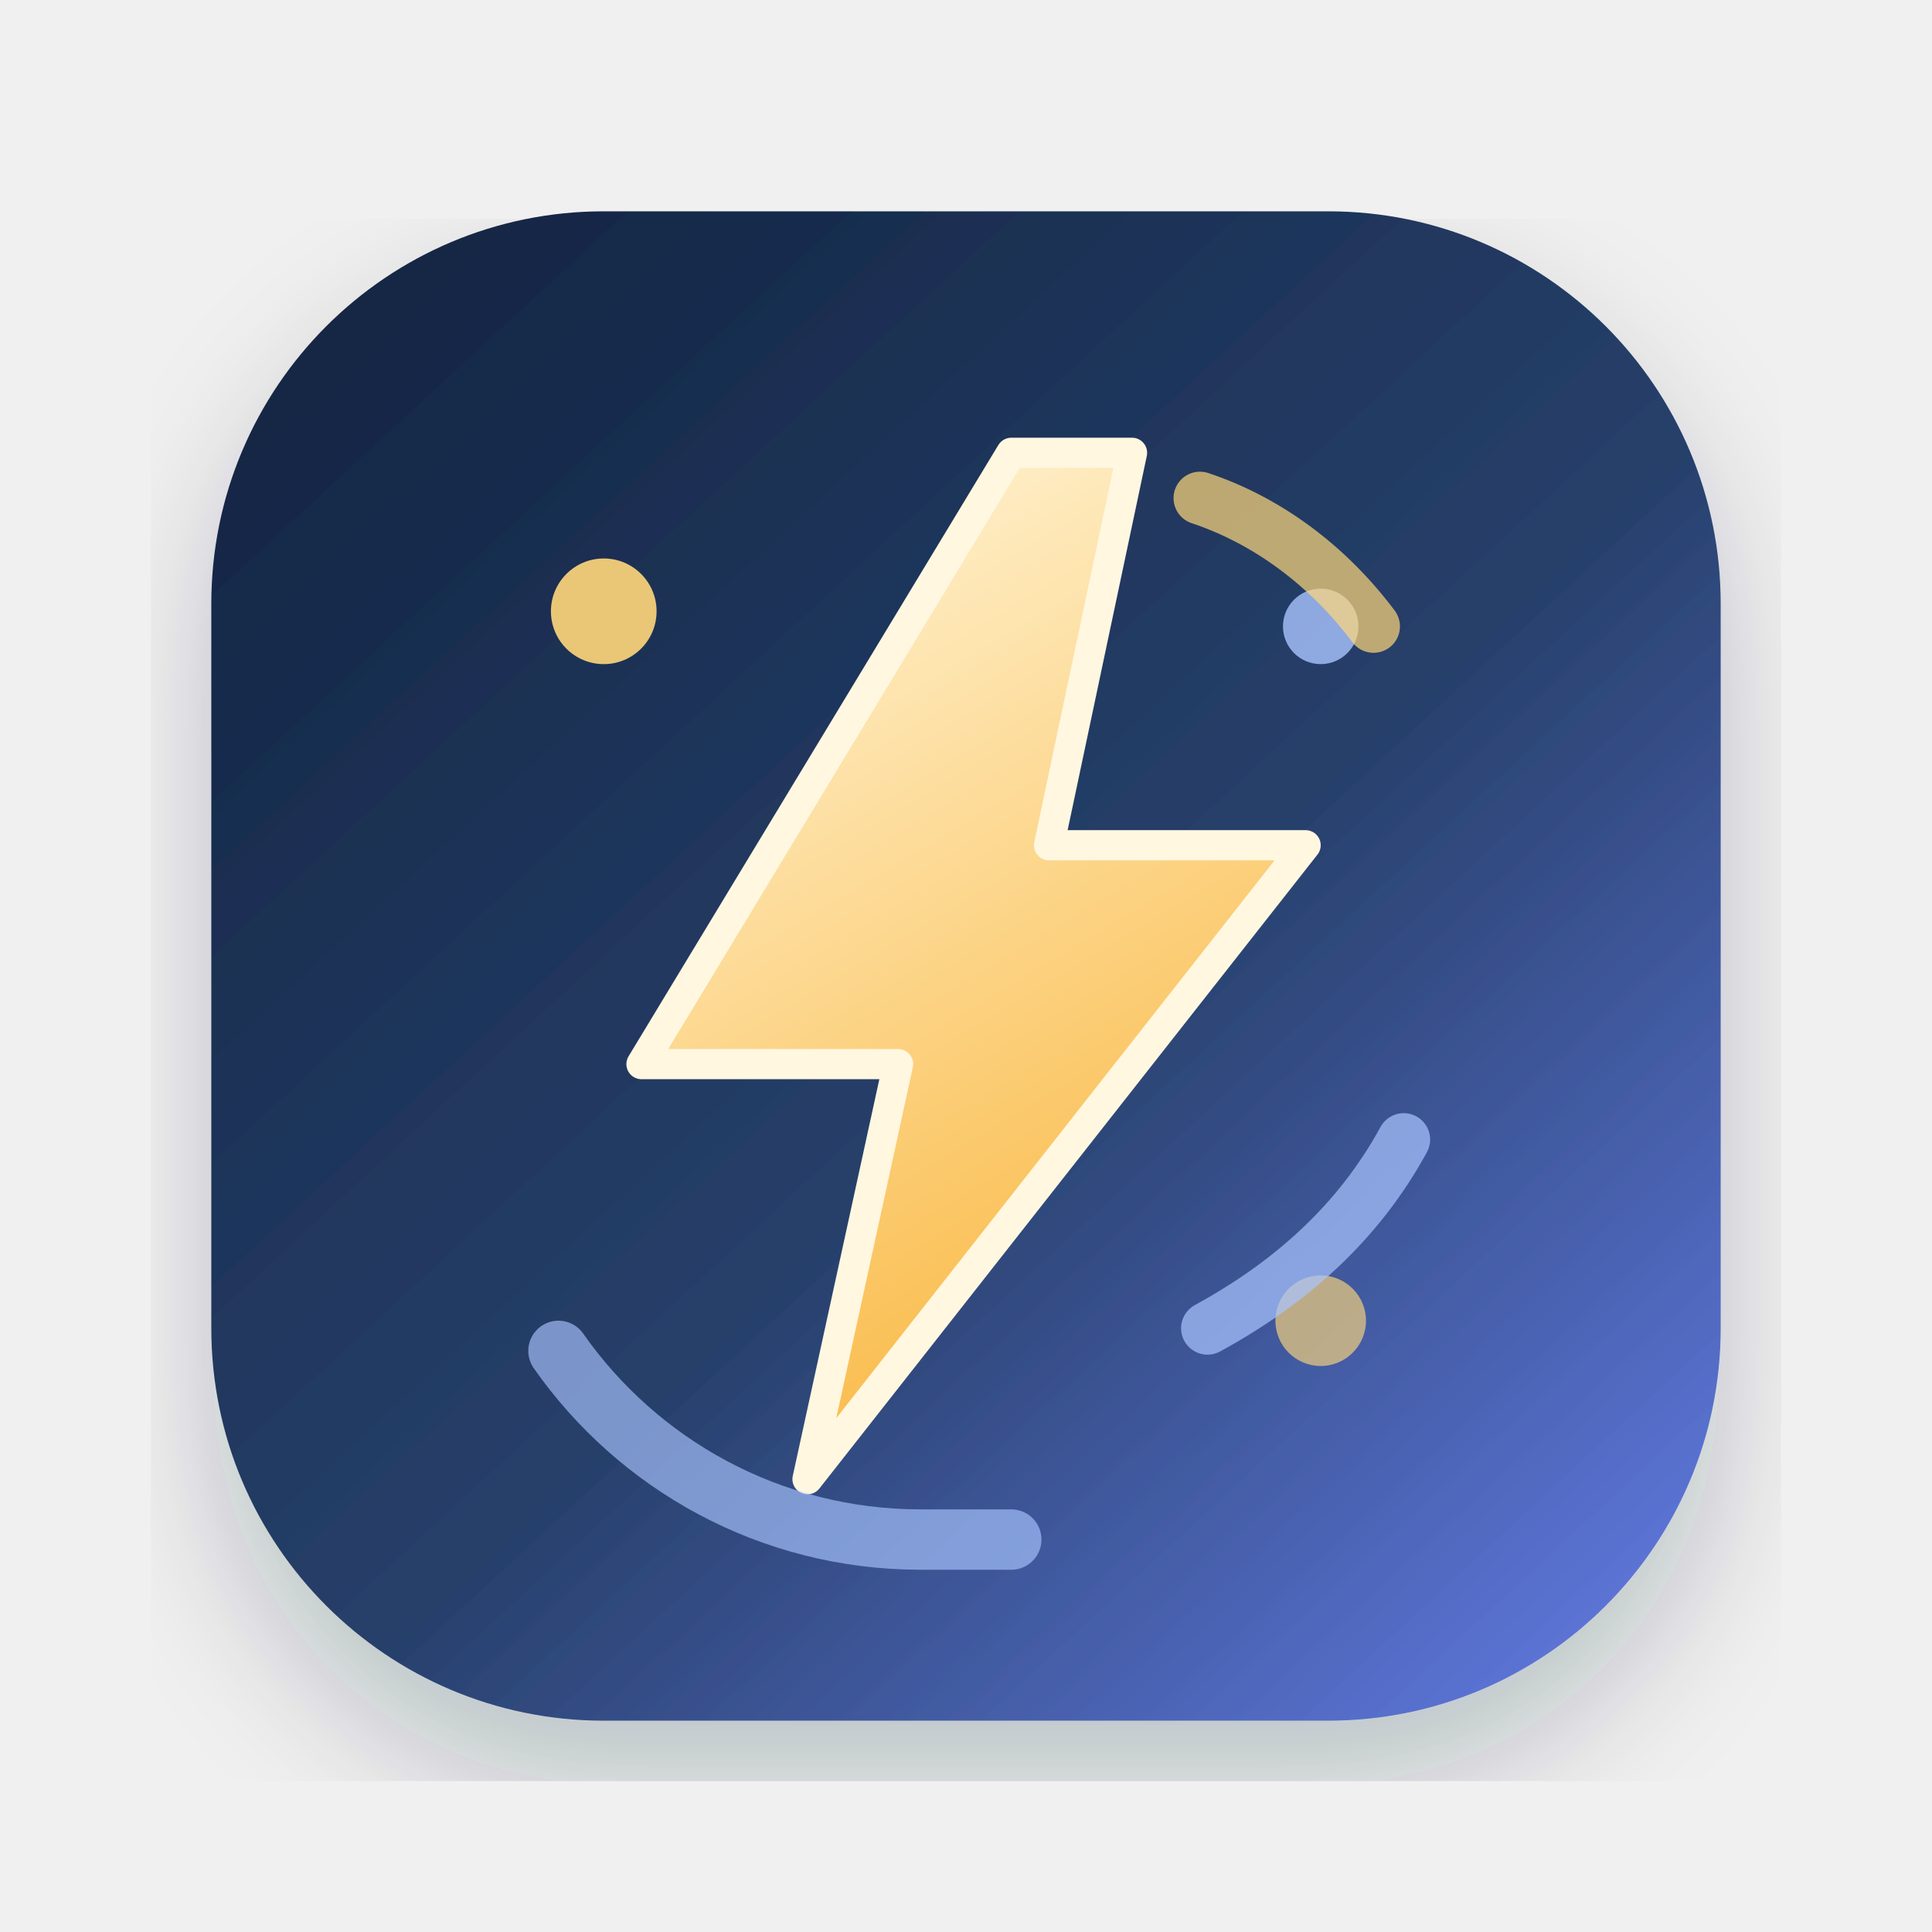
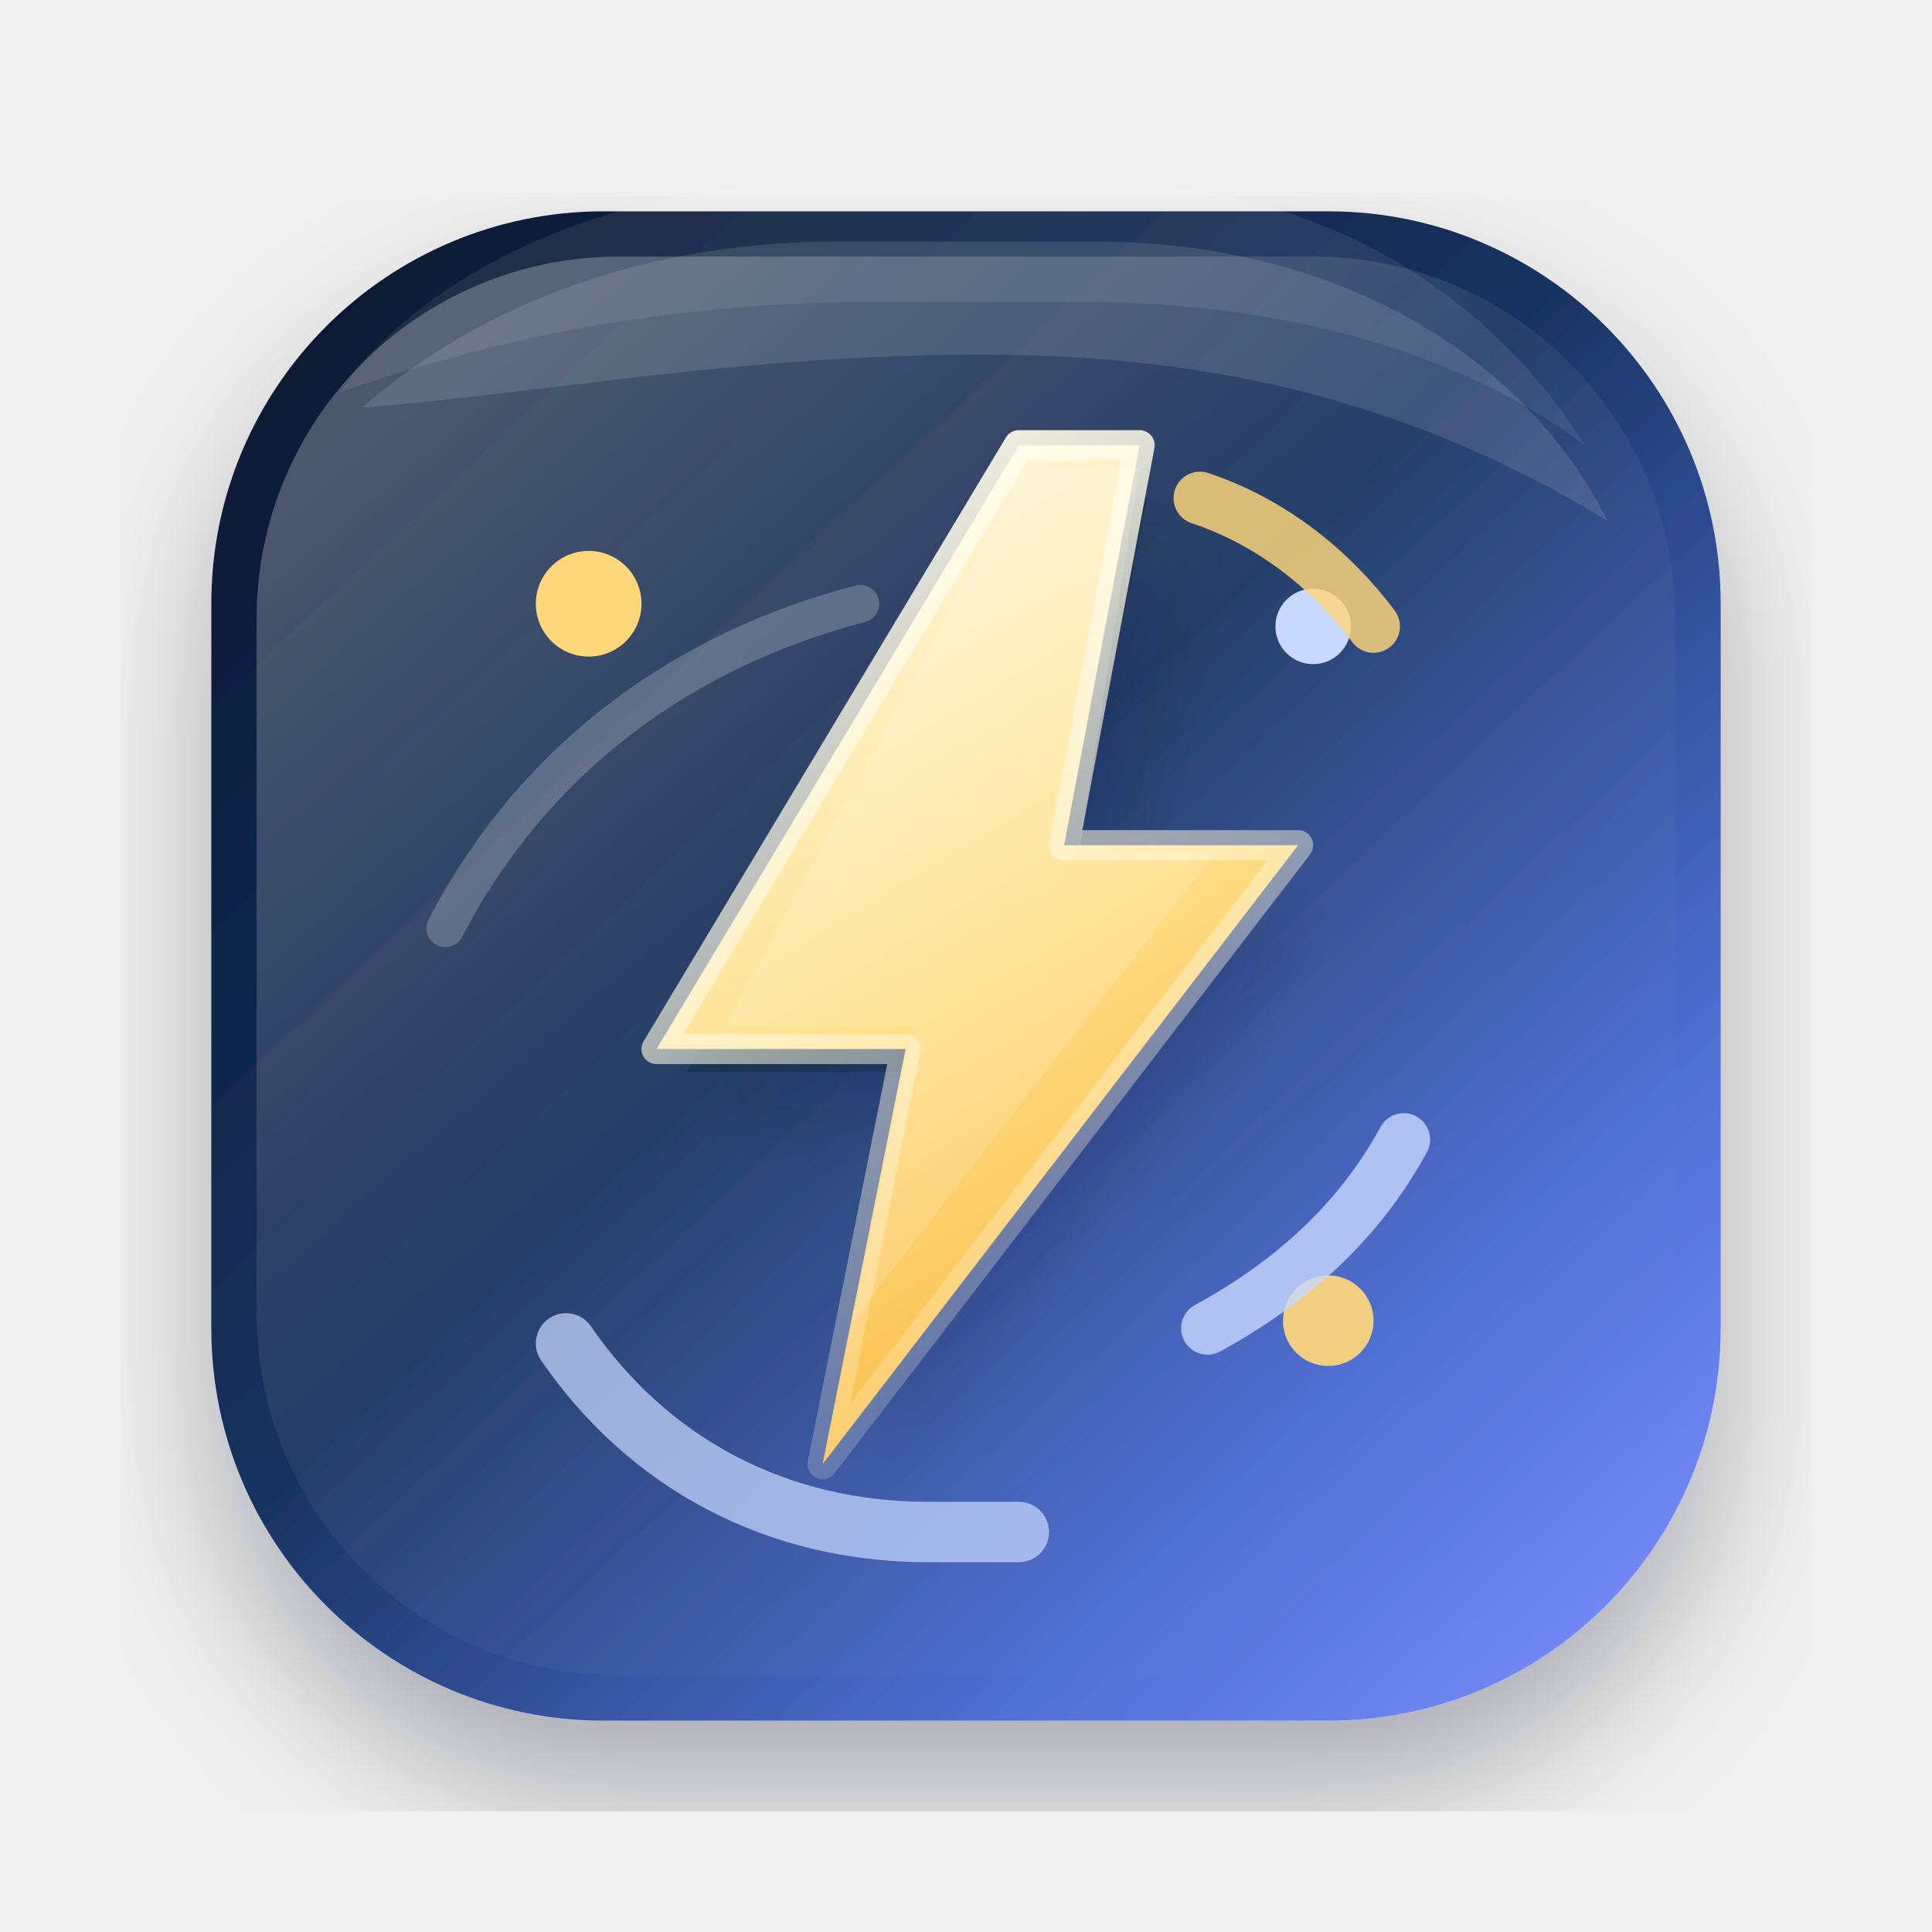
<svg xmlns="http://www.w3.org/2000/svg" width="512" height="512" viewBox="0 0 512 512" fill="none" role="img" aria-labelledby="title desc">
  <defs>
-     <linearGradient id="bg" x1="64" y1="48" x2="448" y2="464" gradientUnits="userSpaceOnUse">
-       <stop stop-color="#10213D" />
-       <stop offset="0.55" stop-color="#27406B" />
-       <stop offset="1" stop-color="#667EEA" />
+     <linearGradient id="bg" x1="72" y1="60" x2="440" y2="452" gradientUnits="userSpaceOnUse">
+       <stop stop-color="#07162F" />
+       <stop offset="0.45" stop-color="#17325F" />
+       <stop offset="0.78" stop-color="#4F6FD4" />
+       <stop offset="1" stop-color="#7B8FFF" />
+     </linearGradient>
+     <linearGradient id="panelGlow" x1="120" y1="96" x2="384" y2="400" gradientUnits="userSpaceOnUse">
+       <stop stop-color="#FFFFFF" stop-opacity="0.26" />
+       <stop offset="0.45" stop-color="#FFFFFF" stop-opacity="0.06" />
+       <stop offset="1" stop-color="#FFFFFF" stop-opacity="0" />
    </linearGradient>
    <linearGradient id="bolt" x1="184" y1="136" x2="328" y2="376" gradientUnits="userSpaceOnUse">
-       <stop stop-color="#FFF4D6" />
+       <stop stop-color="#FFFBEA" />
+       <stop offset="0.5" stop-color="#FFE08B" />
      <stop offset="1" stop-color="#F9B233" />
    </linearGradient>
-     <filter id="shadow" x="40" y="40" width="432" height="432" filterUnits="userSpaceOnUse">
-       <feDropShadow dx="0" dy="18" stdDeviation="18" flood-color="#10213D" flood-opacity="0.22" />
+     <linearGradient id="boltEdge" x1="190" y1="150" x2="322" y2="362" gradientUnits="userSpaceOnUse">
+       <stop stop-color="#FFFDEB" stop-opacity="0.95" />
+       <stop offset="1" stop-color="#FFF4D6" stop-opacity="0.1" />
+     </linearGradient>
+     <filter id="shadow" x="32" y="32" width="448" height="448" filterUnits="userSpaceOnUse">
+       <feDropShadow dx="0" dy="20" stdDeviation="18" flood-color="#06101F" flood-opacity="0.28" />
+     </filter>
+     <filter id="boltShadow" x="152" y="108" width="230" height="324" filterUnits="userSpaceOnUse">
+       <feDropShadow dx="10" dy="12" stdDeviation="8" flood-color="#07162F" flood-opacity="0.42" />
    </filter>
  </defs>
  <rect x="56" y="56" width="400" height="400" rx="104" fill="url(#bg)" filter="url(#shadow)" />
-   <circle cx="160" cy="162" r="14" fill="#FFD77B" opacity="0.9" />
-   <circle cx="350" cy="166" r="10" fill="#A9C4FF" opacity="0.8" />
-   <circle cx="350" cy="350" r="12" fill="#FFD77B" opacity="0.65" />
-   <path d="M268 120L170 282H238L214 392L346 224H278L300 120H268Z" fill="url(#bolt)" stroke="#FFF7E0" stroke-width="8" stroke-linejoin="round" />
-   <path d="M148 358C169 388 204 408 244 408H268" stroke="#A9C4FF" stroke-width="16" stroke-linecap="round" opacity="0.65" />
-   <path d="M364 166C352 150 336 138 318 132" stroke="#FFD77B" stroke-width="14" stroke-linecap="round" opacity="0.7" />
-   <path d="M372 302C360 324 342 340 320 352" stroke="#A9C4FF" stroke-width="14" stroke-linecap="round" opacity="0.7" />
+   <path d="M96 108C128 80 172 64 222 64H290C354 64 404 94 426 138C370 104 316 94 260 94C196 94 146 104 96 108Z" fill="#FFFFFF" opacity="0.12" />
+   <path d="M90 104C136 88 182 80 232 80H286C342 80 388 94 420 118C392 74 346 48 286 48H222C162 48 112 72 90 104Z" fill="#FFFFFF" opacity="0.08" />
+   <rect x="68" y="68" width="376" height="376" rx="96" fill="url(#panelGlow)" />
+   <circle cx="156" cy="160" r="14" fill="#FFD77B" />
+   <circle cx="348" cy="166" r="10" fill="#C8D8FF" />
+   <circle cx="352" cy="350" r="12" fill="#FFD77B" opacity="0.92" />
+   <g filter="url(#boltShadow)">
+     <path d="M278 132L182 284H244L222 380L336 232H284L304 132H278Z" fill="#0A1428" opacity="0.28" />
+   </g>
+   <path d="M270 118L174 278H240L218 388L344 224H282L302 118H270Z" fill="url(#bolt)" stroke="url(#boltEdge)" stroke-width="8" stroke-linejoin="round" />
+   <path d="M272 124L192 272H242L226 350L322 226H286L302 124H272Z" fill="white" opacity="0.14" />
+   <path d="M150 356C172 388 206 406 246 406H270" stroke="#C8D8FF" stroke-width="16" stroke-linecap="round" opacity="0.72" />
+   <path d="M364 166C352 150 336 138 318 132" stroke="#FFD77B" stroke-width="14" stroke-linecap="round" opacity="0.82" />
+   <path d="M372 302C360 324 342 340 320 352" stroke="#C8D8FF" stroke-width="14" stroke-linecap="round" opacity="0.8" />
+   <path d="M118 246C142 200 182 172 228 160" stroke="#FFFFFF" stroke-width="10" stroke-linecap="round" opacity="0.22" />
</svg>
